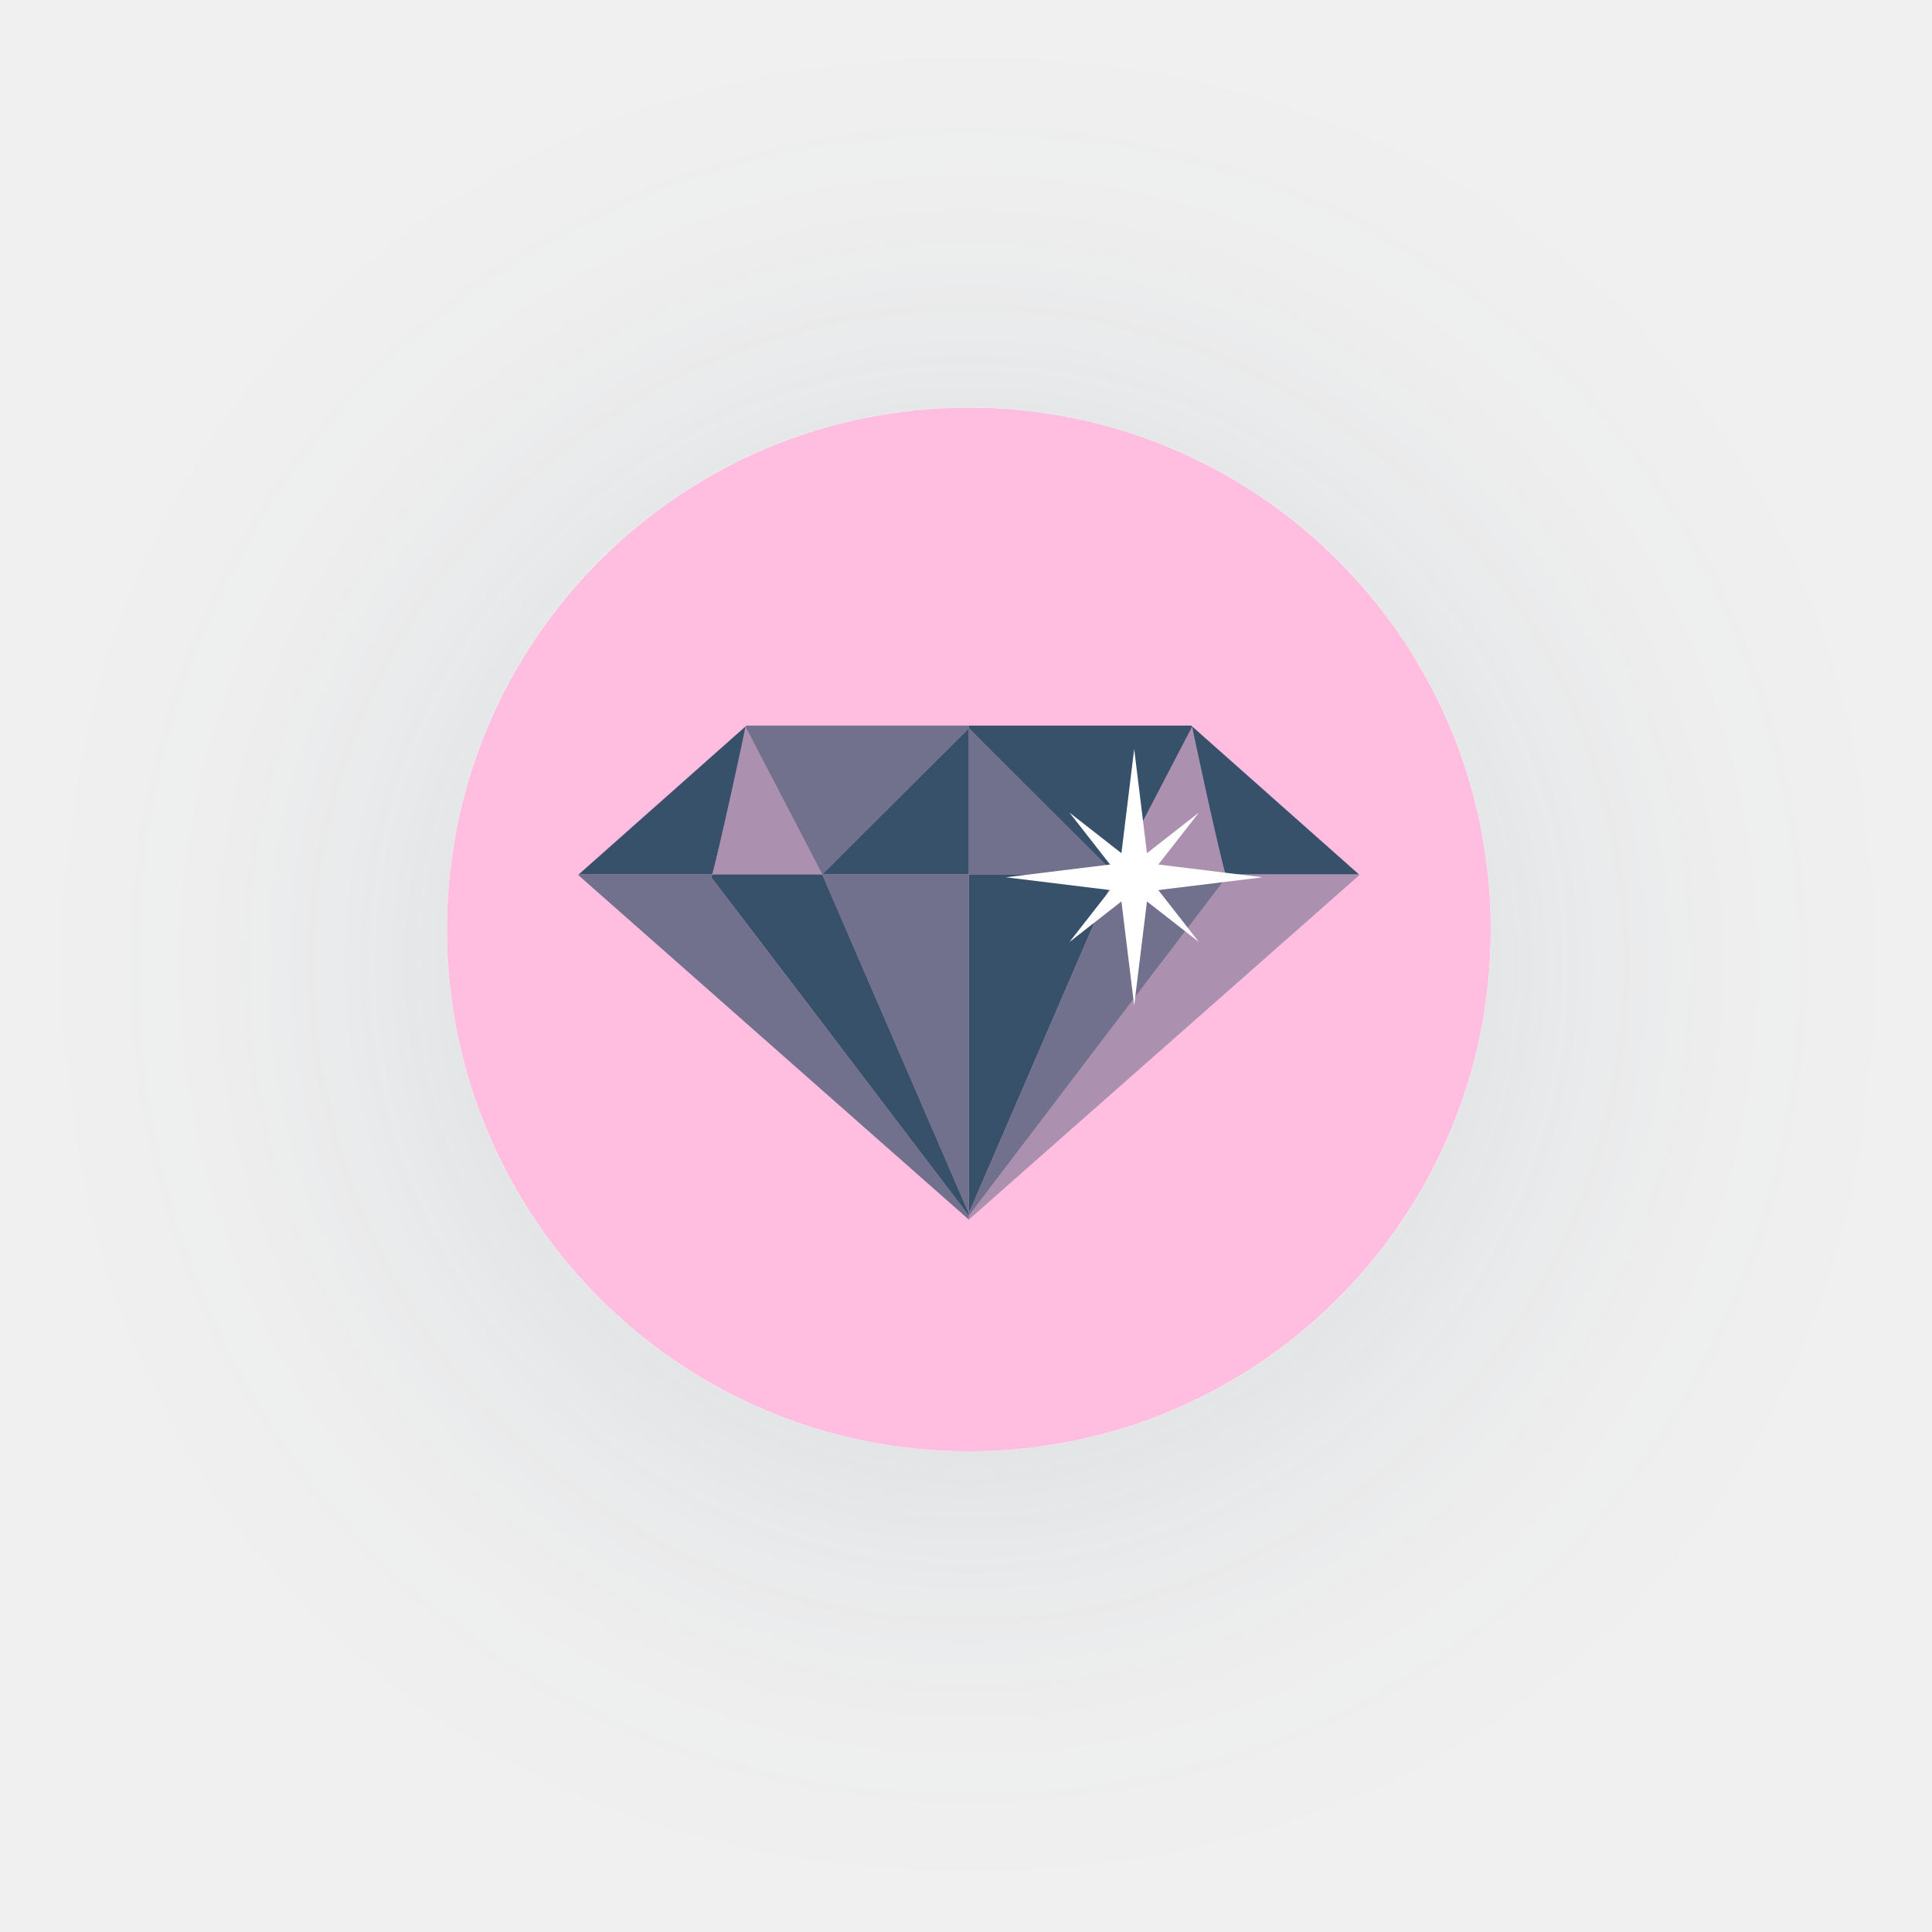
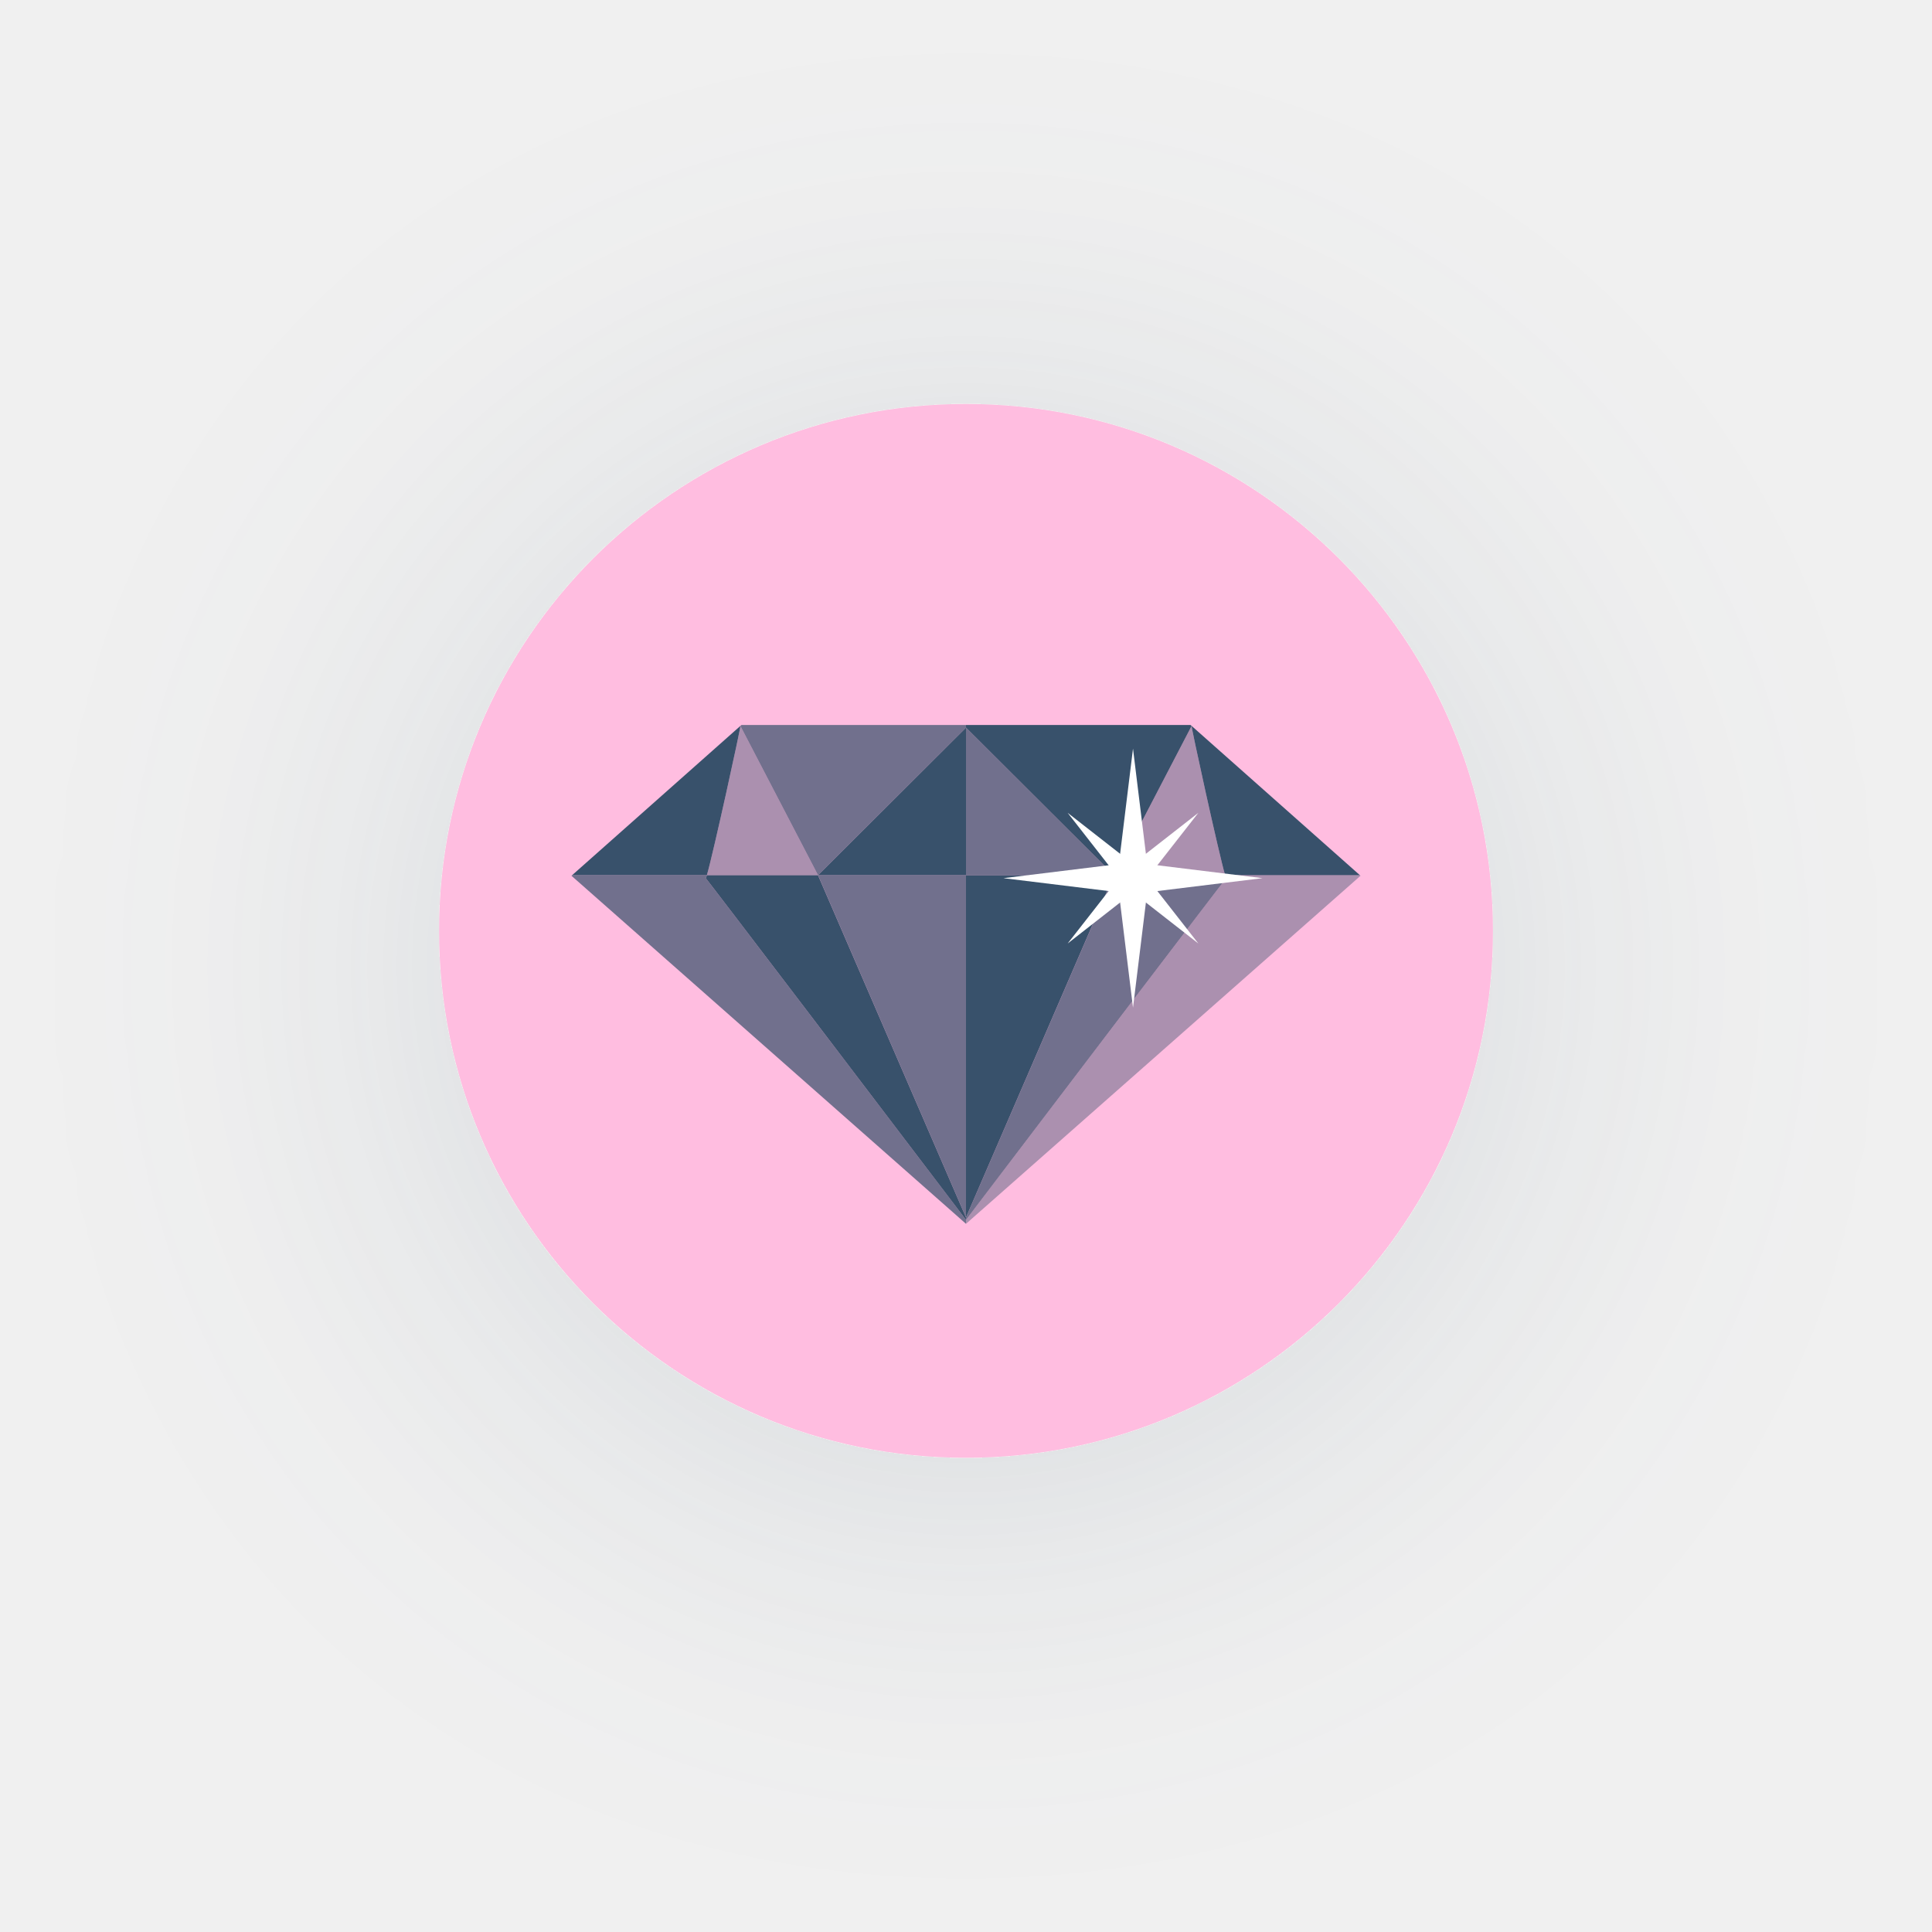
- <svg xmlns="http://www.w3.org/2000/svg" width="112" height="112" viewBox="0 0 112 112" fill="none">
-   <g id="Frame 60" filter="url(#filter0_d_764_453)">
-     <path id="Vector" d="M86.416 53.884C86.416 70.591 72.874 84.133 56.167 84.133C39.461 84.133 25.916 70.591 25.916 53.884C25.916 37.178 39.461 23.635 56.167 23.635C72.874 23.635 86.416 37.178 86.416 53.884Z" fill="#FFBDE0" />
-     <g id="6">
-       <path id="Vector_2" d="M43.272 42.065L43.211 42.118L47.669 50.688L56.163 42.217V42.065H43.272Z" fill="#38516B" fill-opacity="0.71" />
-       <path id="Vector_3" d="M47.668 50.688H56.162V42.217L47.668 50.688Z" fill="#38516B" />
-       <path id="Vector_4" d="M56.162 50.688H47.668L56.162 70.335V50.688Z" fill="#38516B" fill-opacity="0.71" />
-       <path id="Vector_5" d="M43.211 42.118L33.551 50.688H41.288C41.649 49.464 43.266 42.07 43.211 42.118Z" fill="#38516B" />
-       <path id="Vector_6" d="M47.669 50.688L43.211 42.118C43.266 42.07 41.649 49.464 41.287 50.688H47.669Z" fill="#38516B" fill-opacity="0.42" />
-       <path id="Vector_7" d="M41.219 50.858C41.147 50.717 52.313 65.405 56.164 70.474V70.338L47.668 50.69H41.288C41.252 50.809 41.228 50.872 41.219 50.858Z" fill="#38516B" />
-       <path id="Vector_8" d="M41.218 50.858C41.226 50.874 41.25 50.811 41.287 50.688H33.55L33.514 50.721L56.163 70.701V70.471C52.313 65.405 41.146 50.717 41.218 50.858Z" fill="#38516B" fill-opacity="0.71" />
-       <path id="Vector_9" d="M69.054 42.065L69.115 42.118L64.655 50.688L56.162 42.217V42.065H69.054Z" fill="#38516B" />
-       <path id="Vector_10" d="M64.655 50.688H56.162V42.217L64.655 50.688Z" fill="#38516B" fill-opacity="0.71" />
-       <path id="Vector_11" d="M56.162 50.688H64.655L56.162 70.335V50.688Z" fill="#38516B" />
-       <path id="Vector_12" d="M69.117 42.118L78.777 50.688H71.04C70.678 49.464 69.062 42.07 69.117 42.118Z" fill="#38516B" />
-       <path id="Vector_13" d="M64.656 50.688L69.115 42.118C69.06 42.07 70.677 49.464 71.039 50.688H64.656Z" fill="#38516B" fill-opacity="0.42" />
-       <path id="Vector_14" d="M71.106 50.858C71.18 50.717 60.013 65.405 56.162 70.474V70.338L64.658 50.69H71.038C71.077 50.809 71.099 50.872 71.106 50.858Z" fill="#38516B" fill-opacity="0.71" />
-       <path id="Vector_15" d="M71.106 50.858C71.099 50.874 71.074 50.811 71.038 50.688H78.775L78.812 50.721L56.162 70.701V70.471C60.013 65.405 71.18 50.717 71.106 50.858Z" fill="#38516B" fill-opacity="0.42" />
-       <path id="Vector_16" d="M66.563 51.67L73.186 50.858L66.563 50.045L65.75 43.422L64.938 50.045L58.315 50.858L64.938 51.67L65.75 58.293L66.563 51.67Z" fill="white" />
-       <path id="Vector_17" d="M65.75 51.678L69.502 54.61L66.57 50.858L69.502 47.106L65.75 50.038L61.998 47.106L64.93 50.858L61.998 54.61L65.75 51.678Z" fill="white" />
-     </g>
+ <svg xmlns="http://www.w3.org/2000/svg" width="220" height="220" viewBox="0 0 220 220" fill="none">
+   <g filter="url(#filter0_d_713_1050)">
+     <path d="M170.004 106.001C170.004 139.139 143.143 166 110.004 166C76.866 166 50 139.139 50 106.001C50 72.862 76.866 46 110.004 46C143.143 46 170.004 72.862 170.004 106.001Z" fill="#FFBDE0" />
+     <path d="M84.429 82.556L84.309 82.662L93.152 99.66L110 82.858V82.556H84.429Z" fill="#38516B" fill-opacity="0.71" />
+     <path d="M93.152 99.66H110V82.858L93.152 99.66Z" fill="#38516B" />
+     <path d="M110 99.66H93.152L110 138.631V99.66Z" fill="#38516B" fill-opacity="0.71" />
+     <path d="M84.308 82.662L65.147 99.66H80.493C81.21 97.233 84.417 82.565 84.308 82.662Z" fill="#38516B" />
+     <path d="M93.151 99.66L84.307 82.662C84.416 82.565 81.21 97.233 80.492 99.66H93.151Z" fill="#38516B" fill-opacity="0.42" />
+     <path d="M80.356 99.998C80.212 99.718 102.361 128.852 109.999 138.906V138.636L93.147 99.665H80.494C80.421 99.9 80.374 100.024 80.356 99.998Z" fill="#38516B" />
+     <path d="M80.356 99.998C80.372 100.029 80.419 99.906 80.492 99.66H65.147L65.074 99.726L110 139.358V138.901C102.362 128.852 80.213 99.718 80.356 99.998Z" fill="#38516B" fill-opacity="0.71" />
+     <path d="M135.571 82.556L135.691 82.662L126.847 99.66L110 82.858V82.556H135.571Z" fill="#38516B" />
+     <path d="M126.847 99.66H110V82.858L126.847 99.66Z" fill="#38516B" fill-opacity="0.71" />
+     <path d="M110 99.66H126.847L110 138.631V99.66Z" fill="#38516B" />
+     <path d="M135.692 82.662L154.854 99.66H139.507C138.79 97.233 135.583 82.565 135.692 82.662Z" fill="#38516B" />
+     <path d="M126.848 99.66L135.692 82.662C135.583 82.565 138.79 97.233 139.507 99.66H126.848Z" fill="#38516B" fill-opacity="0.42" />
+     <path d="M139.642 99.998C139.788 99.718 117.639 128.852 110 138.906V138.636L126.852 99.665H139.507C139.585 99.9 139.627 100.024 139.642 99.998Z" fill="#38516B" fill-opacity="0.71" />
+     <path d="M139.642 99.998C139.627 100.029 139.578 99.906 139.507 99.66H154.853L154.926 99.726L110 139.358V138.901C117.639 128.852 139.788 99.718 139.642 99.998Z" fill="#38516B" fill-opacity="0.42" />
+     <path d="M130.629 101.609L143.765 99.998L130.629 98.386L129.017 85.249L127.406 98.386L114.268 99.998L127.406 101.609L129.017 114.747L130.629 101.609Z" fill="white" />
+     <path d="M129.016 101.624L136.459 107.439L130.643 99.998L136.459 92.556L129.016 98.37L121.574 92.556L127.391 99.998L121.574 107.439L129.016 101.624Z" fill="white" />
  </g>
  <defs>
-     <filter id="filter0_d_764_453" x="0.708" y="0.444" width="110.915" height="110.913" filterUnits="userSpaceOnUse" color-interpolation-filters="sRGB">
+     <filter id="filter0_d_713_1050" x="0" y="0" width="220.004" height="220" filterUnits="userSpaceOnUse" color-interpolation-filters="sRGB">
      <feFlood flood-opacity="0" result="BackgroundImageFix" />
      <feColorMatrix in="SourceAlpha" type="matrix" values="0 0 0 0 0 0 0 0 0 0 0 0 0 0 0 0 0 0 127 0" result="hardAlpha" />
-       <feOffset dy="2.017" />
-       <feGaussianBlur stdDeviation="12.604" />
+       <feOffset dy="4" />
+       <feGaussianBlur stdDeviation="25" />
      <feComposite in2="hardAlpha" operator="out" />
      <feColorMatrix type="matrix" values="0 0 0 0 0.22 0 0 0 0 0.318 0 0 0 0 0.42 0 0 0 0.15 0" />
-       <feBlend mode="normal" in2="BackgroundImageFix" result="effect1_dropShadow_764_453" />
-       <feBlend mode="normal" in="SourceGraphic" in2="effect1_dropShadow_764_453" result="shape" />
+       <feBlend mode="normal" in2="BackgroundImageFix" result="effect1_dropShadow_713_1050" />
+       <feBlend mode="normal" in="SourceGraphic" in2="effect1_dropShadow_713_1050" result="shape" />
    </filter>
  </defs>
</svg>
